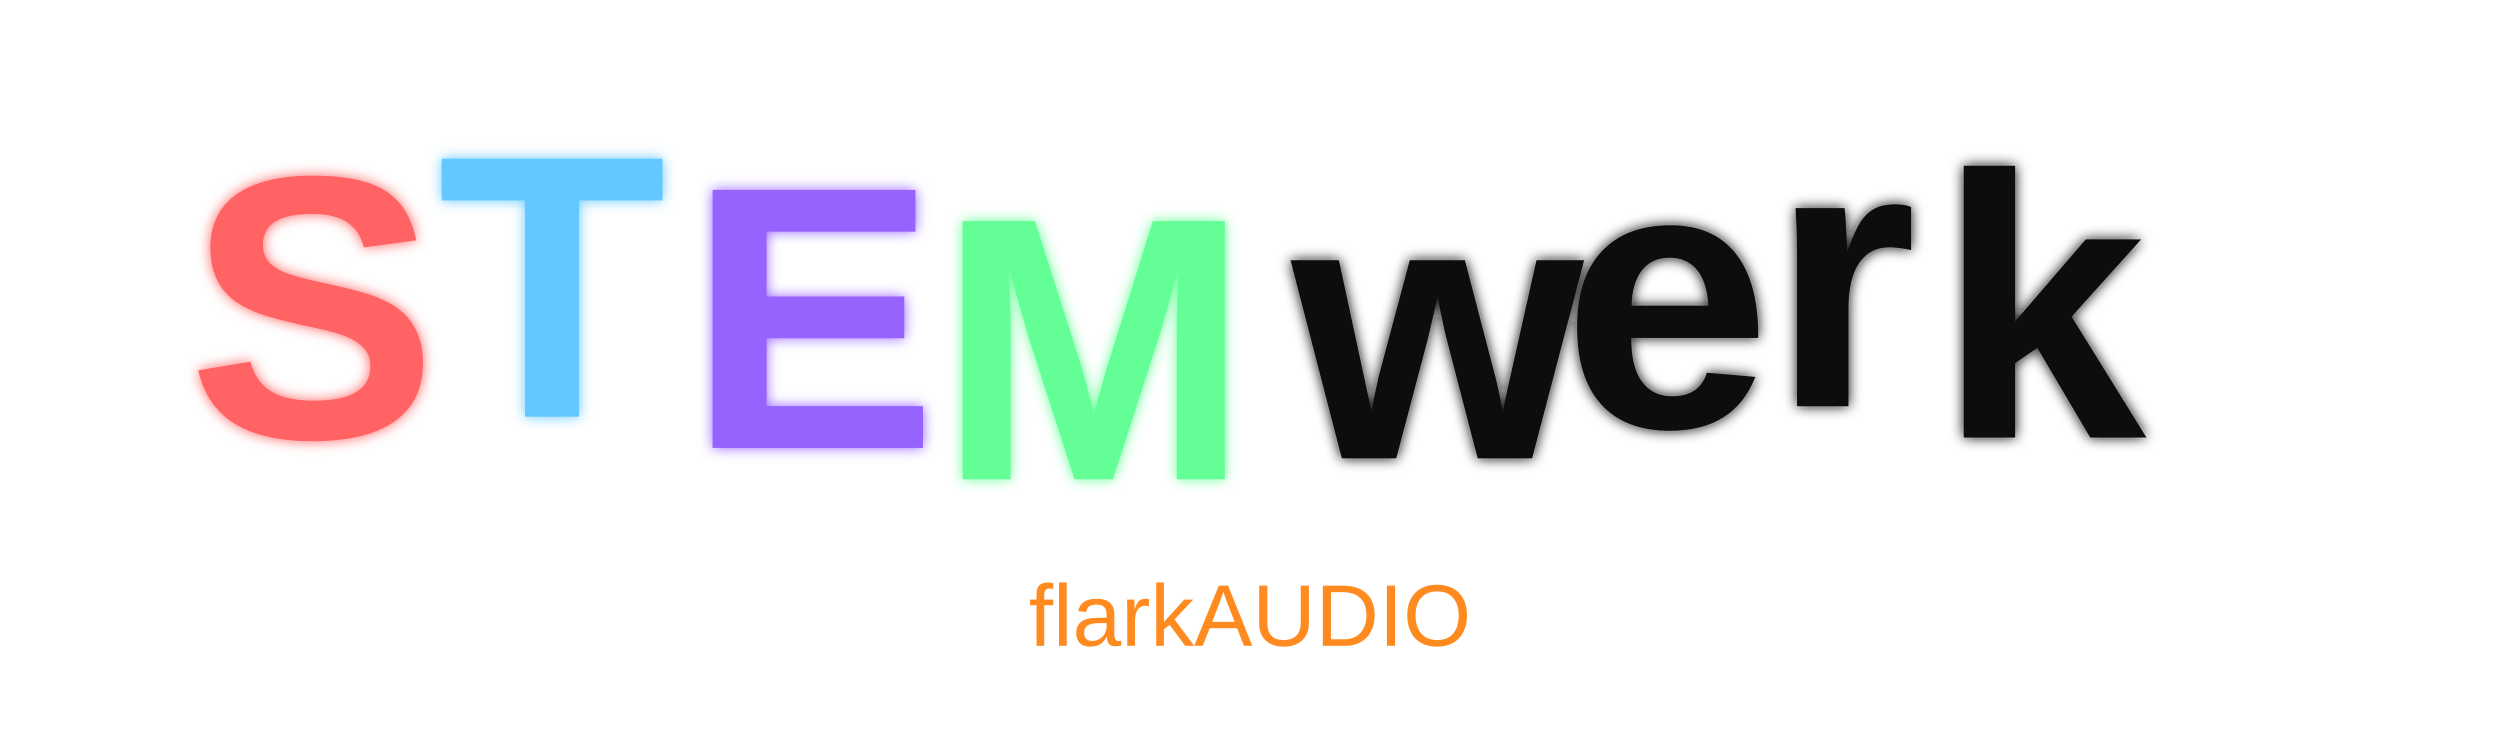
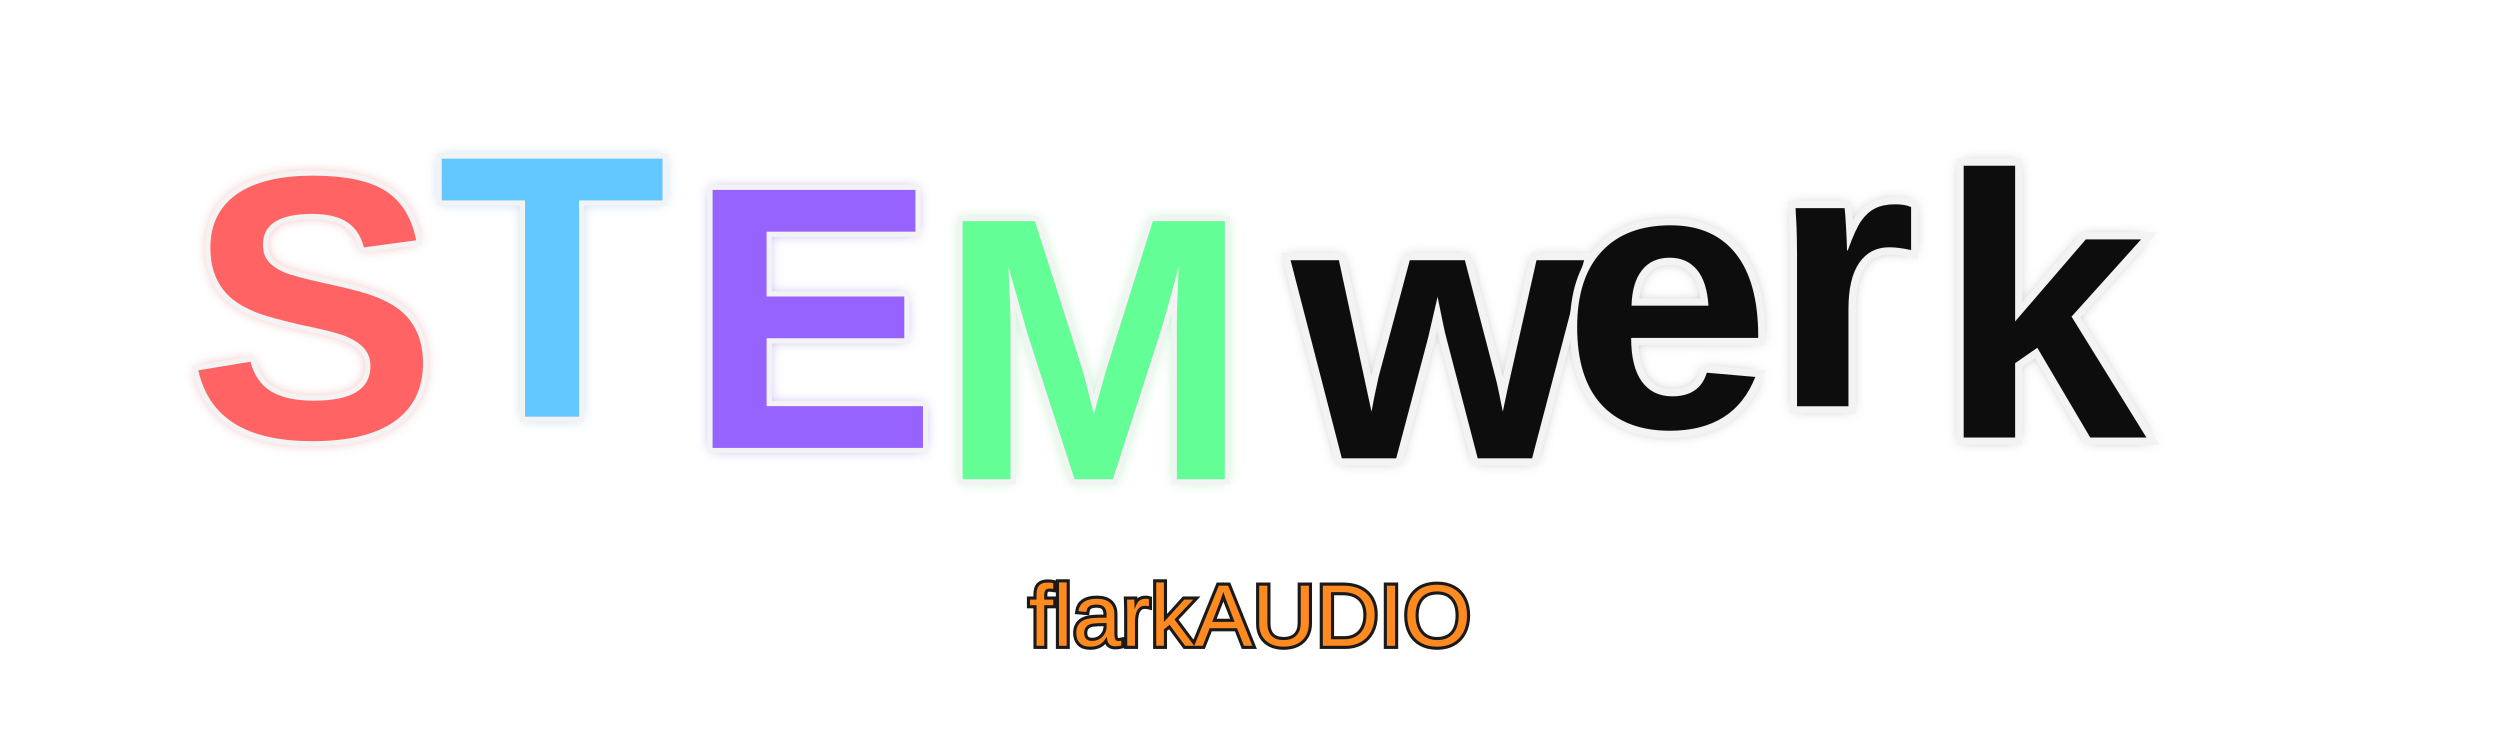
<svg xmlns="http://www.w3.org/2000/svg" width="1200" height="360" viewBox="0 0 1200 360">
  <defs>
    <filter id="softGlow" x="-20%" y="-20%" width="140%" height="140%">
      <feGaussianBlur in="SourceGraphic" stdDeviation="3" result="blur" />
      <feMerge>
        <feMergeNode in="blur" />
        <feMergeNode in="SourceGraphic" />
      </feMerge>
    </filter>
  </defs>
-   <style>
-     .logo-letter {
-       paint-order: stroke fill;
-       stroke: transparent;
-       stroke-width: 0;
-     }
- 
-     .credit {
-       fill: #ff8a1f;
-     }
- 
-     @media (prefers-color-scheme: dark) {
-       .logo-letter {
-         stroke: #f3f3f3;
-         stroke-width: 6;
-       }
- 
-       .credit {
-         stroke: #1a1a1a;
-         stroke-width: 3;
-         paint-order: stroke fill;
-       }
-     }
-   </style>
  <g font-family="Arial, Helvetica, sans-serif" font-weight="700" font-size="180" filter="url(#softGlow)">
-     <text class="logo-letter" x="90" y="210" fill="#FF6464">
+     <text x="90" y="210" fill="#FF6464" stroke="#f3f3f3" stroke-width="5" paint-order="stroke fill">
      S
      <animate attributeName="y" values="210;190;210" dur="2.4s" repeatCount="indefinite" begin="0s" />
    </text>
-     <text class="logo-letter" x="210" y="200" fill="#64C8FF">
+     <text x="210" y="200" fill="#64C8FF" stroke="#f3f3f3" stroke-width="5" paint-order="stroke fill">
      T
      <animate attributeName="y" values="200;220;200" dur="2.4s" repeatCount="indefinite" begin="0.2s" />
    </text>
-     <text class="logo-letter" x="330" y="215" fill="#9664FF">
+     <text x="330" y="215" fill="#9664FF" stroke="#f3f3f3" stroke-width="5" paint-order="stroke fill">
      E
      <animate attributeName="y" values="215;195;215" dur="2.4s" repeatCount="indefinite" begin="0.4s" />
    </text>
-     <text class="logo-letter" x="450" y="230" fill="#64FF96">
+     <text x="450" y="230" fill="#64FF96" stroke="#f3f3f3" stroke-width="5" paint-order="stroke fill">
      M
      <animate attributeName="y" values="230;205;230" dur="2.4s" repeatCount="indefinite" begin="0.6s" />
    </text>
-     <text class="logo-letter" x="620" y="220" fill="#111111">
+     <text x="620" y="220" fill="#111111" stroke="#f3f3f3" stroke-width="7" paint-order="stroke fill">
      w
      <animate attributeName="y" values="220;200;220" dur="2.4s" repeatCount="indefinite" begin="0.8s" />
    </text>
-     <text class="logo-letter" x="750" y="205" fill="#111111">
+     <text x="750" y="205" fill="#111111" stroke="#f3f3f3" stroke-width="7" paint-order="stroke fill">
      e
      <animate attributeName="y" values="205;225;205" dur="2.4s" repeatCount="indefinite" begin="1s" />
    </text>
-     <text class="logo-letter" x="850" y="195" fill="#111111">
+     <text x="850" y="195" fill="#111111" stroke="#f3f3f3" stroke-width="7" paint-order="stroke fill">
      r
      <animate attributeName="y" values="195;215;195" dur="2.4s" repeatCount="indefinite" begin="1.2s" />
    </text>
-     <text class="logo-letter" x="930" y="210" fill="#111111">
+     <text x="930" y="210" fill="#111111" stroke="#f3f3f3" stroke-width="7" paint-order="stroke fill">
      k
      <animate attributeName="y" values="210;190;210" dur="2.4s" repeatCount="indefinite" begin="1.4s" />
    </text>
  </g>
  <g font-family="Arial, Helvetica, sans-serif" font-size="42">
-     <text class="credit" x="600" y="310" text-anchor="middle">flarkAUDIO</text>
+     <text x="600" y="310" text-anchor="middle" fill="#ff8a1f" stroke="#1a1a1a" stroke-width="3" paint-order="stroke fill">flarkAUDIO</text>
  </g>
</svg>
